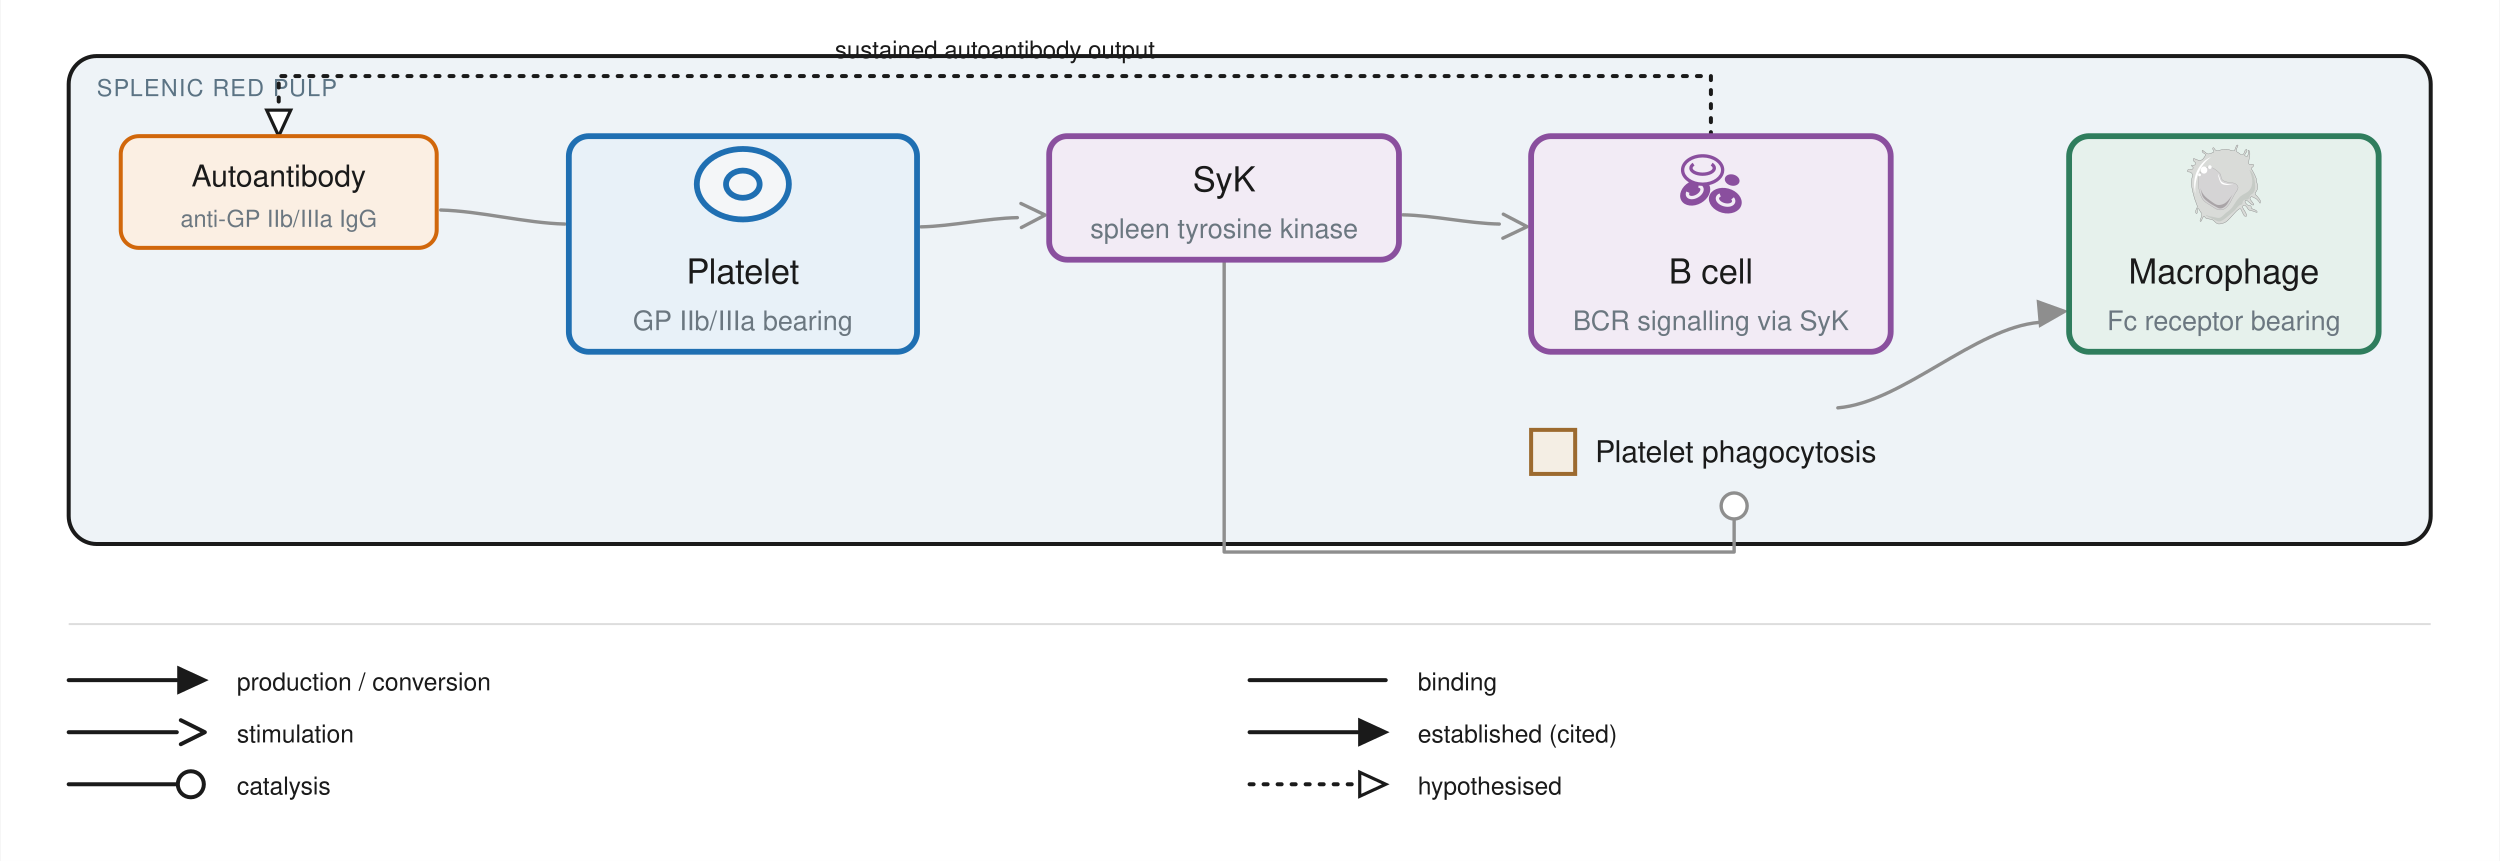
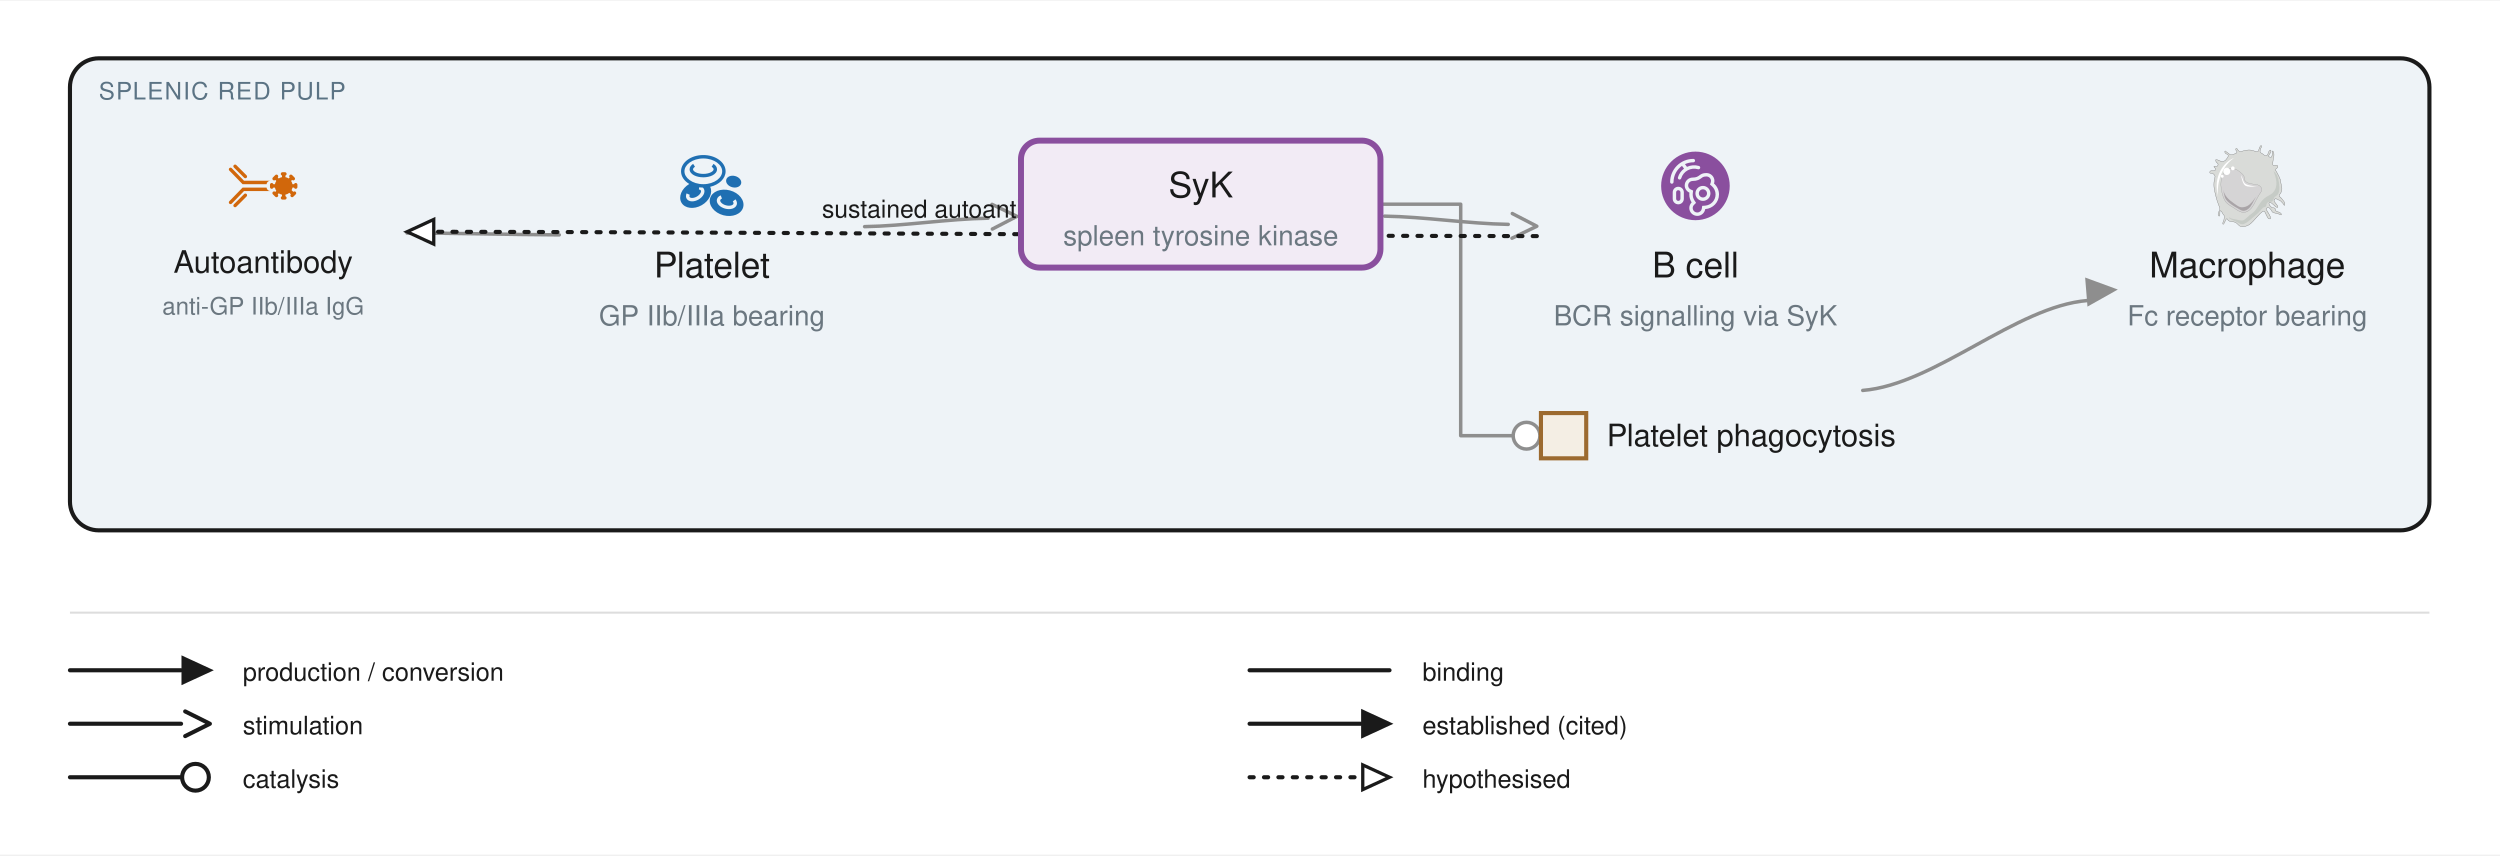
- <svg xmlns="http://www.w3.org/2000/svg" viewBox="0 0 1248 430" width="178.0mm" height="61.3mm" font-family="Helvetica, Arial, sans-serif">
-   <rect x="0" y="0" width="1248" height="430" fill="#ffffff" />
-   <rect x="34.0" y="28.0" width="1179.7" height="243.7" rx="14" fill="#eef3f7" stroke="#1a1a1a" stroke-width="2.0" />
+ <svg xmlns="http://www.w3.org/2000/svg" viewBox="0 0 1215 415" width="178.0mm" height="60.9mm" font-family="Helvetica, Arial, sans-serif">
+   <rect x="0" y="0" width="1215" height="415" fill="#ffffff" />
+   <rect x="34.0" y="28.0" width="1146.7" height="229.4" rx="14" fill="#eef3f7" stroke="#1a1a1a" stroke-width="2.0" />
  <text x="48.0" y="48.0" font-size="11.7" fill="#5b7384" letter-spacing="0.6">SPLENIC RED PULP</text>
-   <path d="M219.8,104.9 C239.6,105.4 261.9,111.4 281.8,111.9" fill="none" stroke="#8e8e8e" stroke-width="1.7" stroke-linecap="round" stroke-linejoin="round" />
-   <path d="M459.7,113.3 C475.1,113.0 492.4,109.0 507.8,108.7" fill="none" stroke="#8e8e8e" stroke-width="1.7" stroke-linecap="round" stroke-linejoin="round" />
-   <g transform="translate(521.7,107.4) rotate(-1.1)">
+   <path d="M197.8,112.9 C221.4,112.9 248.1,113.7 271.8,113.8" fill="none" stroke="#8e8e8e" stroke-width="1.7" stroke-linecap="round" stroke-linejoin="round" />
+   <path d="M420.2,109.8 C439.4,109.5 461.0,106.0 480.2,105.7" fill="none" stroke="#8e8e8e" stroke-width="1.7" stroke-linecap="round" stroke-linejoin="round" />
+   <g transform="translate(494.2,104.8) rotate(-0.8)">
    <path d="M-12,-6 L0,0 L-12,6" fill="none" stroke="#8e8e8e" stroke-width="1.7" stroke-linejoin="round" stroke-linecap="round" />
  </g>
-   <path d="M700.4,107.3 C715.8,107.6 733.1,111.6 748.5,111.9" fill="none" stroke="#8e8e8e" stroke-width="1.7" stroke-linecap="round" stroke-linejoin="round" />
-   <g transform="translate(762.4,113.2) rotate(1.1)">
+   <path d="M672.9,104.7 C692.1,105.0 713.8,108.4 733.0,108.7" fill="none" stroke="#8e8e8e" stroke-width="1.7" stroke-linecap="round" stroke-linejoin="round" />
+   <g transform="translate(746.9,109.6) rotate(0.8)">
    <path d="M-12,-6 L0,0 L-12,6" fill="none" stroke="#8e8e8e" stroke-width="1.7" stroke-linejoin="round" stroke-linecap="round" />
  </g>
-   <path d="M611.1,129.7 L611.1,275.7 L865.8,275.7 L865.8,258.7" fill="none" stroke="#8e8e8e" stroke-width="1.7" stroke-linecap="round" stroke-linejoin="round" />
-   <g transform="translate(865.8,245.7) rotate(-90.0)">
+   <path d="M670.9,98.9 L709.9,98.9 L709.9,211.4 L735.9,211.4" fill="none" stroke="#8e8e8e" stroke-width="1.7" stroke-linecap="round" stroke-linejoin="round" />
+   <g transform="translate(748.9,211.4) rotate(0.0)">
    <circle cx="-7" cy="0" r="6.5" fill="#ffffff" stroke="#8e8e8e" stroke-width="1.7" />
  </g>
-   <path d="M917.6,203.7 C949.8,201.0 986.0,163.7 1018.3,161.0" fill="none" stroke="#8e8e8e" stroke-width="1.7" stroke-linecap="round" stroke-linejoin="round" />
-   <g transform="translate(1031.1,155.5) rotate(-4.9)">
+   <path d="M905.3,189.4 C940.3,186.6 979.7,148.5 1014.6,145.7" fill="none" stroke="#8e8e8e" stroke-width="1.7" stroke-linecap="round" stroke-linejoin="round" />
+   <g transform="translate(1027.6,140.5) rotate(-4.6)">
    <path d="M0,0 L-13,-6 L-13,6 Z" fill="#8e8e8e" stroke="#8e8e8e" stroke-width="1.4" />
  </g>
-   <path d="M854.2,68.0 L854.2,38.0 L138.9,38.0 L138.9,54.0" fill="none" stroke="#1a1a1a" stroke-width="2.0" stroke-dasharray="2 5" stroke-linecap="round" stroke-linejoin="round" />
-   <g transform="translate(138.9,68.0) rotate(90.0)">
+   <path d="M746.9,114.4 C575.7,114.3 383.0,112.5 211.8,112.3" fill="none" stroke="#1a1a1a" stroke-width="2.0" stroke-dasharray="2 5" stroke-linecap="round" stroke-linejoin="round" />
+   <g transform="translate(197.8,112.3) rotate(-180.0)">
    <path d="M0,0 L-13,-6 L-13,6 Z" fill="#ffffff" stroke="#1a1a1a" stroke-width="1.6" />
  </g>
-   <text x="496.6" y="29.0" font-size="12.0" text-anchor="middle" fill="#1a1a1a">sustained autoantibody output</text>
-   <rect x="283.8" y="68.0" width="173.9" height="107.7" rx="10" fill="#e8f1f8" stroke="#1f6fb2" stroke-width="2.9" />
-   <ellipse cx="370.7" cy="92.0" rx="23.0" ry="17.6" fill="#f4f6f8" stroke="#1f6fb2" stroke-width="2.9" stroke-linejoin="round" />
-   <ellipse cx="370.7" cy="92.0" rx="8.4" ry="6.8" fill="none" stroke="#1f6fb2" stroke-width="2.9" stroke-linejoin="round" />
-   <text x="370.7" y="141.6" font-size="17.2" text-anchor="middle" fill="#1a1a1a">Platelet</text>
-   <text x="370.7" y="164.9" font-size="13.5" text-anchor="middle" fill="#6b7780">GP IIb/IIIa bearing</text>
-   <rect x="60.0" y="68.0" width="157.8" height="55.8" rx="9" fill="#fbefe3" stroke="#d1670b" stroke-width="2.0" />
-   <text x="138.9" y="93.1" font-size="15.0" text-anchor="middle" fill="#1a1a1a">Autoantibody</text>
-   <text x="138.9" y="113.3" font-size="11.7" text-anchor="middle" fill="#6b7780">anti-GP IIb/IIIa IgG</text>
-   <rect x="1033.1" y="68.0" width="154.6" height="107.7" rx="10" fill="#e6f1ec" stroke="#2f7d5d" stroke-width="2.9" />
+   <text x="479.4" y="105.4" font-size="12.0" text-anchor="middle" fill="#1a1a1a">sustained autoantibody output</text>
+   <g color="#1f6fb2">
+     <g transform="translate(325.98,70.00) scale(0.8333)">
+       <path d="M25 14.333C25 14.787 24.63 15.441 23.486 16.04C22.389 16.615 20.805 17 19 17C17.195 17 15.611 16.615 14.514 16.04C13.37 15.441 13 14.787 13 14.333C13 13.937 13.274 13.391 14.136 12.845L13.065 11.155C11.927 11.877 11 12.957 11 14.333C11 15.904 12.197 17.084 13.586 17.812C15.023 18.564 16.939 19 19 19C21.061 19 22.977 18.564 24.414 17.812C25.803 17.084 27 15.904 27 14.333C27 12.957 26.073 11.877 24.936 11.155L23.864 12.845C24.726 13.391 25 13.937 25 14.333Z" fill="currentColor" />
+       <path fill-rule="evenodd" clip-rule="evenodd" d="M6 15.5C6 18.476 7.873 21.132 10.803 22.874C6.329 25.535 4.292 30.391 6.252 33.786C8.233 37.218 13.549 37.858 18.125 35.217C22.559 32.657 24.671 27.954 22.995 24.543C28.22 23.311 32 19.728 32 15.5C32 10.253 26.18 6 19 6C11.82 6 6 10.253 6 15.5ZM27.012 20.603C28.989 19.158 30 17.33 30 15.5C30 13.67 28.989 11.842 27.012 10.397C25.037 8.954 22.211 8 19 8C15.789 8 12.963 8.954 10.988 10.397C9.011 11.842 8 13.67 8 15.5C8 17.33 9.011 19.158 10.988 20.603C12.963 22.046 15.789 23 19 23C22.211 23 25.037 22.046 27.012 20.603ZM16.566 24.834C17.279 24.933 18.014 24.989 18.764 24.998C18.961 25.184 19.136 25.401 19.28 25.65C19.924 26.765 19.69 28.059 19.113 29.119C18.526 30.197 17.51 31.203 16.233 31.94C14.956 32.677 13.577 33.054 12.351 33.023C11.144 32.993 9.906 32.549 9.263 31.434C8.7 30.46 8.81 29.34 9.228 28.378L11.063 29.175C10.803 29.771 10.851 30.184 10.995 30.434C11.158 30.717 11.579 31.003 12.401 31.024C13.202 31.044 14.222 30.792 15.233 30.208C16.244 29.624 16.973 28.867 17.356 28.163C17.749 27.441 17.712 26.934 17.548 26.65C17.404 26.401 17.07 26.153 16.424 26.08L16.566 24.834Z" fill="currentColor" />
+       <path d="M35.836 24.764C38.23 25.406 40.562 24.47 41.044 22.674C41.525 20.878 39.973 18.901 37.578 18.26C35.184 17.618 32.852 18.554 32.37 20.35C31.889 22.146 33.441 24.123 35.836 24.764Z" fill="currentColor" />
+       <path fill-rule="evenodd" clip-rule="evenodd" d="M42.245 36.457C41.174 40.455 35.984 42.538 30.653 41.11C25.322 39.682 21.869 35.282 22.94 31.284C24.011 27.286 29.201 25.203 34.532 26.631C39.863 28.06 43.316 32.459 42.245 36.457ZM35.307 35.375C36.139 35.13 36.503 34.72 36.597 34.369C36.679 34.06 36.608 33.616 36.18 33.078L37.745 31.833C38.422 32.684 38.828 33.77 38.529 34.887C38.186 36.165 37.074 36.94 35.873 37.294C34.653 37.654 33.168 37.647 31.687 37.25C30.206 36.853 28.917 36.117 28.04 35.195C27.177 34.288 26.602 33.061 26.944 31.783C27.243 30.666 28.138 29.928 29.149 29.53L29.883 31.39C29.243 31.642 28.959 31.991 28.876 32.3C28.782 32.651 28.891 33.188 29.489 33.816C30.073 34.43 31.02 35.001 32.205 35.318C33.389 35.636 34.495 35.615 35.307 35.375Z" fill="currentColor" />
+     </g>
+   </g>
+   <text x="346.0" y="134.5" font-size="17.2" text-anchor="middle" fill="#1a1a1a">Platelet</text>
+   <text x="346.0" y="157.8" font-size="13.5" text-anchor="middle" fill="#6b7780">GP IIb/IIIa bearing</text>
+   <g color="#d1670b">
+     <g transform="translate(107.88,70.00) scale(0.8333)">
+       <path d="M12.929 19.257C13.32 19.647 13.953 19.647 14.344 19.257C14.734 18.866 14.734 18.233 14.344 17.843L8.344 11.843C7.953 11.452 7.32 11.452 6.929 11.843C6.539 12.233 6.539 12.866 6.929 13.257L12.929 19.257Z" fill="currentColor" />
+       <path d="M4.303 13.651C3.907 14.036 3.898 14.669 4.283 15.065L12.008 23.004L26.011 23.004C26.113 21.948 26.956 21.108 28.013 21.01C27.979 21.006 27.944 21.004 27.909 21.004L12.852 21.004L5.717 13.671C5.332 13.275 4.698 13.266 4.303 13.651Z" fill="currentColor" />
+       <path d="M28.034 26.992C26.968 26.903 26.116 26.061 26.011 25L12.008 25L4.283 32.939C3.898 33.335 3.907 33.968 4.303 34.353C4.698 34.738 5.332 34.729 5.717 34.334L12.852 27L27.909 27C27.951 27 27.993 26.997 28.034 26.992Z" fill="currentColor" />
+       <path d="M14.344 30.162C14.734 29.771 14.734 29.138 14.344 28.747C13.953 28.357 13.32 28.357 12.929 28.747L6.929 34.747C6.539 35.138 6.539 35.771 6.929 36.161C7.32 36.552 7.953 36.552 8.344 36.161L14.344 30.162Z" fill="currentColor" />
+       <path d="M30.896 25H29.954C29.827 25.406 29.448 25.7 29 25.7C28.448 25.7 28 25.252 28 24.7V23.3C28 22.748 28.448 22.3 29 22.3C29.448 22.3 29.827 22.594 29.954 23H30.896C31.031 22.307 31.304 21.663 31.684 21.098L31.1 20.514C30.709 20.898 30.081 20.895 29.693 20.507C29.302 20.117 29.302 19.483 29.693 19.093L31.093 17.693C31.483 17.302 32.117 17.302 32.507 17.693C32.895 18.081 32.898 18.709 32.514 19.1L33.098 19.684C33.663 19.304 34.307 19.031 35 18.896V17.954C34.594 17.827 34.3 17.448 34.3 17C34.3 16.448 34.748 16 35.3 16H36.7C37.252 16 37.7 16.448 37.7 17C37.7 17.448 37.406 17.827 37 17.954V18.896C37.693 19.031 38.337 19.304 38.902 19.684L39.486 19.1C39.102 18.709 39.105 18.081 39.493 17.693C39.883 17.302 40.517 17.302 40.907 17.693L42.307 19.093C42.698 19.483 42.698 20.117 42.307 20.507C41.919 20.895 41.291 20.898 40.9 20.514L40.316 21.098C40.696 21.663 40.969 22.307 41.104 23H42.046C42.173 22.594 42.552 22.3 43 22.3C43.552 22.3 44 22.748 44 23.3V24.7C44 25.252 43.552 25.7 43 25.7C42.552 25.7 42.173 25.406 42.046 25H41.104C41.003 25.52 40.824 26.013 40.58 26.465L41.6 27.486C41.991 27.102 42.619 27.105 43.007 27.493C43.398 27.884 43.398 28.517 43.007 28.907L41.607 30.307C41.217 30.698 40.583 30.698 40.193 30.307C39.805 29.919 39.802 29.291 40.186 28.9L39.303 28.017C38.649 28.554 37.863 28.936 37 29.104V30.046C37.406 30.173 37.7 30.552 37.7 31C37.7 31.552 37.252 32 36.7 32H36.01L36 32L35.99 32H35.3C34.748 32 34.3 31.552 34.3 31C34.3 30.552 34.594 30.173 35 30.046V29.104C34.307 28.969 33.663 28.696 33.098 28.316L32.514 28.9C32.898 29.291 32.895 29.919 32.507 30.307C32.117 30.698 31.483 30.698 31.093 30.307L29.693 28.907C29.302 28.517 29.302 27.884 29.693 27.493C30.081 27.105 30.709 27.102 31.1 27.486L31.684 26.902C31.304 26.337 31.031 25.693 30.896 25Z" fill="currentColor" />
+     </g>
+   </g>
+   <text x="127.9" y="132.2" font-size="15.0" text-anchor="middle" fill="#1a1a1a">Autoantibody</text>
+   <text x="127.9" y="152.5" font-size="11.7" text-anchor="middle" fill="#6b7780">anti-GP IIb/IIIa IgG</text>
  <g color="#2f7d5d">
-     <g transform="translate(1091.88,72.00) scale(0.2472)">
+     <g transform="translate(1073.63,70.00) scale(0.2472)">
      <defs>
        <clipPath clipPathUnits="userSpaceOnUse" id="macrophage_a">
          <path d="M.16.48h149.75v161.902H.16z" />
        </clipPath>
      </defs>
      <path clip-path="url(#macrophage_a)" d="M146.471 110.693c-2.318-2.838-3.957-5.677-7.315-8.515-2-1.439-.64-4.637 1.359-6.756 5.636-8.515.32-16.71.32-23.066 0-3.917-5.317-14.231-9.674-22.027-1-2.118 0-2.838.68-3.198 1.318-.72 2.318-1.439 2.677-2.478 2.32-4.637-2.678-4.637-5.996-3.918-.68 0-2.998.36-3.358-1.399-.64-4.637 1.36-11.393 1.999-15.63.68-4.997.36-9.595-1.999-11.353-1.32-.72-1.639 1.039-1 4.957.68 3.557-2.318 9.594-4.317 7.435-.68-.32-1.319-1.04-2.318-1.4-.36-.719-.36-1.078 0-1.798.32-2.838 3.638-4.957 3.997-7.795 1-4.957-1.998-3.918-3.677-1.08-1.68 2.839-1.68 7.116-4.997 8.555-3.318 1.4-5.997-2.518-8.675-3.917-5.637-2.479-3.998-4.957-3.318-8.156 1-3.557 4.677-6.755 1.679-7.475-2.679-1.08-4.677 8.875-5.997 10.993-1.319 2.159-4.996.36-12.672-1.759-7.635-1.759-15.31.72-19.628 2.12-4.677 1.078-3.998 0-5.676-.68-2-1.08-3.318-4.997-4.318-5.357-1.36-.36-2.678 1.799-1.679 3.558 1.32 1.799 3.998 3.917.68 5.676-3.358 2.159-6.676 3.558-9.994 3.558-3.318 0-6.676-4.597-8.315-5.317-1.999-.72-2.359-2.838-3.358-2.118-1.32.32-1 3.877 1.679 5.316 2.998 1.04 6.676 2.479 2.678 7.796-1.359 1.798-3.358 7.115-9.354 7.475-5.996.36-16.63-9.234-12.992.36 1 2.838 5.357 2.838 3.678 7.076-1.32 3.198-4.997 2.478-7.316 1.798-.68 4.238 4.637 3.199 2.319 7.436-2.319 3.918-9.675-1.08-10.674 3.918-1 3.917 4.357 1.758 6.356 3.557 2.319 1.76 4.637 3.518 3.318 7.436-3.678 14.551-1.319 23.066 1.68 35.498 3.317 13.872 7.315 21.307 7.994 24.506 1 3.198-1 4.957-1.998 8.155-1.36 3.198-1.68 6.036.64 7.475 2.358 1.4 1.678-5.677 1.678-8.515 0-3.198 2.319-2.158 3.998 1.04 1.679 3.198 2.678 4.997 4.317 6.036 1.36 1.08 0 4.997 0 7.835 0 2.479-3.638 7.076-2.319 8.875 1 2.119 2.32-.36 3.678-3.918 1.64-3.917 3.638-8.155 5.637-4.597 1.679 3.518 3.678 3.518 10.673 4.597 7.316.72 9.635 6.396 13.992 8.515 4.317 2.479 10.633.72 16.63-2.119 9.994-5.316 27.983-34.099 31.66-25.904 1.64 2.838 5.317 12.752 7.636 13.472 8.355 2.838.68-9.594-1.999-13.832-2.638-4.277-2.998-5.317-1.639-7.115 3.318-4.238 8.635 3.198 9.994 6.396 1.64 3.198 5.996 3.198 9.994 4.277 4.317.68 8.315 4.237 8.635 2.119.36-2.119-2.639-4.278-8.315-6.037-5.317-2.118-2.678-1.798-3.678-4.957-1-3.198-2.998-1.798-5.636-2.518-2.679-.68-8.675-7.076-6.357-9.914.68-.72 3.998-.72 7.996 3.558 2.998 2.119 4.997 6.716 9.354 5.317.64-3.558-10.354-11.354-7.356-14.911 3.358-3.558 4.358-.72 8.675.68 3.998 1.438 4.997 3.197 7.995 6.395 2.639 3.198 2.998 6.037 3.638 3.558 1-2.838.36-4.957-1.999-7.795z" fill="#d9dbd8" fill-rule="evenodd" />
      <path d="M44.253 46.092c-17.67 2.519-22.706 22.426-20.667 38.777 1 7.795 2.998 17.03 6.636 24.145 3.997 7.475 11.673 11.033 18.349 15.27 8.315 6.077 16.67 12.793 27.023 7.116 11.313-6.036 15.31-20.587 21.667-30.9 3.998-6.397 10.634-11.754 3.638-18.51-4.997-4.957-14.991-3.198-21.307-5.676-2.998-1.08-7.676-2.119-9.035-6.037-2.638-5.676.68-7.115-5.317-12.432-5.996-6.036-12.672-10.674-20.987-11.753z" fill="#d5d4d5" fill-rule="evenodd" />
      <path d="M48.89 26.104C29.942 32.86 6.276 62.042 17.95 102.538c-2.68-9.594-2-54.007 30.94-76.434z" fill="#ffffff" fill-rule="evenodd" />
      <path d="M38.896 144.153c5.997 4.277 13.992 6.396 20.348 10.313 6.636 3.878 11.313.68 17.31-3.557 5.996-4.278 10.993-9.595 16.63-13.872 5.356-3.878 7.995-9.234 12.672-13.152 1.32-1.04 4.317-1.4 5.676-2.479 1.64-2.118.64-4.957 2.639-7.075 3.997-4.637 8.355.68 11.673-5.357 1.679-2.838 1-3.918 3.318-6.396 1.999-1.76 4.677-2.838 6.316-5.677 3.997-6.036 2.678-16.71 1.679-23.785-1-7.836-3.998-16.71-10.634-21.347 5.317 13.152 10.314 30.221-1 42.294-4.676 4.957-12.352 7.116-17.349 11.713-5.636 4.997-9.634 11.393-13.631 17.79-3.998 6.715-8.675 10.633-14.991 14.91-3.678 2.838-7.995 8.155-11.993 9.954-4.317 1.759-10.314-.72-14.311-1.44-4.358-.719-10.354-1.398-13.672-4.276z" fill="#c6cbc6" fill-rule="evenodd" />
      <path d="M27.543 87.907c3.038 14.231 2.359 17.43 10.354 24.905 7.995 7.115 17.35 11.753 24.345 15.67 6.996 3.878 14.352-.72 18.989-6.756 4.677-6.076 8.355-17.07 14.67-24.185-5.316 5.676-12.991 20.987-23.985 24.185-11.353 3.558-14.99-1.08-23.026-6.436-10.673-7.435-18.309-14.191-21.347-27.383z" fill="#a9a4a7" fill-rule="evenodd" />
      <path d="M62.562 59.604c1.36 2.159 2.678 4.997 3.358 7.116 1.679 4.997 2.319 9.634 9.674 12.112 9.315 3.198 18.31 2.839 18.31 2.839-7.996 1.079-17.67 1.758-22.987-1.44-4.997-3.557-7.356-15.99-8.355-20.627z" fill="#ffffff" fill-rule="evenodd" />
      <path clip-path="url(#macrophage_a)" d="M146.511 110.693c-2.358-2.838-3.997-5.677-7.315-8.195-2.359-1.76-.68-4.957 1.319-7.076 5.636-8.515.32-16.71.32-23.066 0-3.917-5.317-14.231-9.994-22.027-.64-2.118.36-2.838 1-3.198.998-.72 1.998-1.439 2.677-2.478 2.32-4.637-2.678-4.637-5.996-3.918-.68 0-2.998.36-3.318-1.399-.68-4.637 1.32-11.393 1.999-15.63.64-4.997.32-9.595-1.999-11.353-1.36-.72-1.679 1.039-1 4.957.64 3.557-2.358 9.594-4.357 7.435-.64-.32-1.319-1.04-2.638-1.4v-1.798c.64-2.838 3.638-4.957 4.317-7.795.68-4.598-1.998-3.918-3.997-.72-1.68 2.479-1.32 6.756-4.677 8.195-3.318 1.4-5.997-2.518-8.635-3.917-5.677-2.479-3.998-4.957-3.358-8.156.68-3.557 4.357-6.396 1.679-7.475-2.679-1.08-4.677 8.875-5.997 10.993-1.678 2.159-4.996.36-12.672-1.759-7.635-1.759-15.31.72-19.948 2.12-4.357 1.078-3.678.359-5.356-.68-2-1.08-3.318-4.997-4.638-5.357-1-.36-2.358 1.799-1.359 3.558 1.36 1.799 3.678 3.917.68 6.036-3.318 1.799-6.996 3.198-9.994 3.198-3.318 0-6.676-4.597-8.675-5.317-1.639-.72-1.999-2.838-2.998-2.118-1.32.32-1 4.237 1.679 5.316 2.998 1.4 6.676 2.479 2.678 7.796-1.359 1.798-3.678 7.115-9.674 7.475-5.676.36-16.31-8.875-12.672.36 1 2.838 5.357 2.838 3.678 7.076-1.32 3.198-4.997 2.478-7.676 1.798-.32 4.238 4.997 3.199 2.679 7.436-2.319 3.918-9.675-1.08-10.994 3.918-.68 3.917 4.318 1.758 6.676 3.557 1.999 1.76 4.637 3.518 3.318 7.436-3.678 14.551-1.319 23.066 1.68 35.498 3.317 13.872 7.315 21.307 7.994 24.506.64 3.198-1 4.957-2.358 8.155-1 3.198-1.64 6.036.68 7.475 2.318 1.4 1.998-5.677 1.998-8.515 0-2.838 2.319-2.158 3.998 1.04 1.679 3.198 2.678 4.997 3.997 6.036 1.68 1.44 0 4.997 0 7.835 0 2.479-3.318 7.076-2.318 9.235 1.319 1.759 2.318-.72 3.997-4.278 1.64-3.917 3.638-8.155 5.317-4.597 1.999 3.518 3.678 3.518 10.993 4.597 7.316.72 9.315 6.396 13.992 8.875 4.317 2.119 10.633.36 16.31-2.479 10.314-5.316 28.303-34.099 31.98-25.904 1.68 2.838 5.317 12.752 7.676 13.472 8.315 2.838.64-9.235-2.359-13.832-2.638-4.277-2.638-5.317-1.319-7.115 3.318-3.918 8.315 3.198 9.994 6.396 1.32 3.198 5.996 3.198 9.994 4.277 4.317.68 8.315 4.237 8.675 2.119.32-2.119-2.679-4.278-8.355-6.037-5.317-2.118-2.639-1.798-3.638-4.957-1-2.878-2.998-1.798-5.676-2.518-2.679-.68-8.675-7.076-6.317-9.914.64-.72 3.638-.72 7.636 3.558 3.358 2.119 5.356 6.716 9.354 5.317 1-3.558-9.994-11.354-6.996-14.911 2.998-3.558 4.318-.72 8.315.68 4.318 1.438 5.317 3.197 8.315 6.395 2.679 3.198 2.998 6.037 3.678 3.558.64-2.838.32-4.957-1.999-7.795" fill="none" stroke="#6d6d6d" stroke-width=".64" stroke-linecap="round" stroke-linejoin="round" />
      <path d="M44.213 45.772C26.543 47.931 21.547 68.16 23.546 84.51c1 7.835 2.998 17.07 6.676 23.785 3.677 7.836 11.313 11.393 17.989 15.63 8.675 5.717 16.67 12.433 27.303 7.117 10.994-6.037 15.35-20.588 21.667-30.902 3.678-6.396 10.314-11.713 3.318-18.468-4.997-4.957-14.631-3.558-21.307-5.677-2.998-1.08-7.316-2.479-8.995-6.036-2.318-5.677.68-7.116-4.997-12.433-6.316-6.036-12.672-10.673-20.987-11.753" fill="none" stroke="#6d6d6d" stroke-width=".32" stroke-linecap="round" stroke-linejoin="round" />
      <path d="M30.262 57.765c-2.679-2.479-3.038-7.116-.68-10.314 2.678-2.838 6.996-3.198 9.674-.68 2.679 2.839 2.998 7.436.68 10.274-2.679 3.198-6.996 3.198-9.674.72zm13.991-8.595c-1.679-1.399-1.679-3.877-.32-5.277 1.32-1.799 3.638-1.799 4.997-.36 1.64 1.4 1.96 3.878.32 5.277-1.319 1.76-3.678 1.76-4.997.36zM23.945 64.201c-1.359-1.08-1.359-2.878-.36-4.317 1-1.08 2.999-1.48 3.998-.36 1.32 1.44 1.32 3.238.36 4.317-1 1.44-2.998 1.44-3.998.36z" fill="#ffffff" fill-rule="evenodd" />
    </g>
  </g>
-   <text x="1110.4" y="141.6" font-size="17.2" text-anchor="middle" fill="#1a1a1a">Macrophage</text>
-   <text x="1110.4" y="164.9" font-size="13.5" text-anchor="middle" fill="#6b7780">Fc receptor bearing</text>
-   <rect x="523.7" y="68.0" width="174.7" height="61.7" rx="9" fill="#f2ebf5" stroke="#8a4f9e" stroke-width="2.9" />
-   <text x="611.1" y="95.6" font-size="17.2" text-anchor="middle" fill="#1a1a1a">SyK</text>
-   <text x="611.1" y="118.9" font-size="13.5" text-anchor="middle" fill="#6b7780">spleen tyrosine kinase</text>
-   <rect x="764.4" y="214.7" width="22.0" height="22.0" fill="#f4eee4" stroke="#9c6a2f" stroke-width="2.0" />
-   <text x="796.4" y="230.8" font-size="15.0" fill="#1a1a1a">Platelet phagocytosis</text>
-   <rect x="764.4" y="68.0" width="179.6" height="107.7" rx="10" fill="#f2ebf5" stroke="#8a4f9e" stroke-width="2.9" />
+   <text x="1092.2" y="134.5" font-size="17.2" text-anchor="middle" fill="#1a1a1a">Macrophage</text>
+   <text x="1092.2" y="157.8" font-size="13.5" text-anchor="middle" fill="#6b7780">Fc receptor bearing</text>
+   <rect x="496.2" y="68.0" width="174.7" height="61.7" rx="9" fill="#f2ebf5" stroke="#8a4f9e" stroke-width="2.9" />
+   <text x="583.6" y="95.6" font-size="17.2" text-anchor="middle" fill="#1a1a1a">SyK</text>
+   <text x="583.6" y="118.9" font-size="13.5" text-anchor="middle" fill="#6b7780">spleen tyrosine kinase</text>
+   <rect x="748.9" y="200.4" width="22.0" height="22.0" fill="#f4eee4" stroke="#9c6a2f" stroke-width="2.0" />
+   <text x="780.9" y="216.5" font-size="15.0" fill="#1a1a1a">Platelet phagocytosis</text>
  <g color="#8a4f9e">
-     <g transform="translate(834.23,72.00) scale(0.8333)">
-       <path d="M25 14.333C25 14.787 24.63 15.441 23.486 16.04C22.389 16.615 20.805 17 19 17C17.195 17 15.611 16.615 14.514 16.04C13.37 15.441 13 14.787 13 14.333C13 13.937 13.274 13.391 14.136 12.845L13.065 11.155C11.927 11.877 11 12.957 11 14.333C11 15.904 12.197 17.084 13.586 17.812C15.023 18.564 16.939 19 19 19C21.061 19 22.977 18.564 24.414 17.812C25.803 17.084 27 15.904 27 14.333C27 12.957 26.073 11.877 24.936 11.155L23.864 12.845C24.726 13.391 25 13.937 25 14.333Z" fill="currentColor" />
-       <path fill-rule="evenodd" clip-rule="evenodd" d="M6 15.5C6 18.476 7.873 21.132 10.803 22.874C6.329 25.535 4.292 30.391 6.252 33.786C8.233 37.218 13.549 37.858 18.125 35.217C22.559 32.657 24.671 27.954 22.995 24.543C28.22 23.311 32 19.728 32 15.5C32 10.253 26.18 6 19 6C11.82 6 6 10.253 6 15.5ZM27.012 20.603C28.989 19.158 30 17.33 30 15.5C30 13.67 28.989 11.842 27.012 10.397C25.037 8.954 22.211 8 19 8C15.789 8 12.963 8.954 10.988 10.397C9.011 11.842 8 13.67 8 15.5C8 17.33 9.011 19.158 10.988 20.603C12.963 22.046 15.789 23 19 23C22.211 23 25.037 22.046 27.012 20.603ZM16.566 24.834C17.279 24.933 18.014 24.989 18.764 24.998C18.961 25.184 19.136 25.401 19.28 25.65C19.924 26.765 19.69 28.059 19.113 29.119C18.526 30.197 17.51 31.203 16.233 31.94C14.956 32.677 13.577 33.054 12.351 33.023C11.144 32.993 9.906 32.549 9.263 31.434C8.7 30.46 8.81 29.34 9.228 28.378L11.063 29.175C10.803 29.771 10.851 30.184 10.995 30.434C11.158 30.717 11.579 31.003 12.401 31.024C13.202 31.044 14.222 30.792 15.233 30.208C16.244 29.624 16.973 28.867 17.356 28.163C17.749 27.441 17.712 26.934 17.548 26.65C17.404 26.401 17.07 26.153 16.424 26.08L16.566 24.834Z" fill="currentColor" />
-       <path d="M35.836 24.764C38.23 25.406 40.562 24.47 41.044 22.674C41.525 20.878 39.973 18.901 37.578 18.26C35.184 17.618 32.852 18.554 32.37 20.35C31.889 22.146 33.441 24.123 35.836 24.764Z" fill="currentColor" />
-       <path fill-rule="evenodd" clip-rule="evenodd" d="M42.245 36.457C41.174 40.455 35.984 42.538 30.653 41.11C25.322 39.682 21.869 35.282 22.94 31.284C24.011 27.286 29.201 25.203 34.532 26.631C39.863 28.06 43.316 32.459 42.245 36.457ZM35.307 35.375C36.139 35.13 36.503 34.72 36.597 34.369C36.679 34.06 36.608 33.616 36.18 33.078L37.745 31.833C38.422 32.684 38.828 33.77 38.529 34.887C38.186 36.165 37.074 36.94 35.873 37.294C34.653 37.654 33.168 37.647 31.687 37.25C30.206 36.853 28.917 36.117 28.04 35.195C27.177 34.288 26.602 33.061 26.944 31.783C27.243 30.666 28.138 29.928 29.149 29.53L29.883 31.39C29.243 31.642 28.959 31.991 28.876 32.3C28.782 32.651 28.891 33.188 29.489 33.816C30.073 34.43 31.02 35.001 32.205 35.318C33.389 35.636 34.495 35.615 35.307 35.375Z" fill="currentColor" />
+     <g transform="translate(803.98,70.00) scale(0.8333)">
+       <path d="M28.375 30.75C29.687 30.75 30.75 29.687 30.75 28.375C30.75 27.063 29.687 26 28.375 26C27.063 26 26 27.063 26 28.375C26 29.687 27.063 30.75 28.375 30.75Z" fill="currentColor" />
+       <path fill-rule="evenodd" clip-rule="evenodd" d="M32.943 21.943L32.501 23.217L33.515 24.105C34.893 25.311 35.75 27.059 35.75 29C35.75 32.437 33.044 35.292 29.566 35.536L27.95 35.649L27.725 37.254C27.55 38.502 26.451 39.5 25.083 39.5C23.585 39.5 22.417 38.309 22.417 36.895C22.417 36.181 22.708 35.532 23.194 35.056L24.365 33.907L23.468 32.534C22.802 31.514 22.417 30.304 22.417 29C22.417 28.722 22.434 28.448 22.468 28.181L22.654 26.712L21.304 26.106C20.372 25.687 19.75 24.773 19.75 23.737C19.75 22.323 20.919 21.131 22.417 21.131C23.708 21.131 24.732 20.932 25.614 20.571C26.434 20.235 27.045 19.789 27.475 19.475L27.534 19.432C27.985 19.103 28.26 18.914 28.622 18.771C28.97 18.633 29.503 18.5 30.417 18.5C31.915 18.5 33.083 19.691 33.083 21.105C33.083 21.402 33.033 21.683 32.943 21.943ZM28.375 32.75C30.791 32.75 32.75 30.791 32.75 28.375C32.75 25.959 30.791 24 28.375 24C25.959 24 24 25.959 24 28.375C24 30.791 25.959 32.75 28.375 32.75Z" fill="currentColor" />
+       <path d="M12.75 27.75C12.75 27.06 13.31 26.5 14 26.5C14.69 26.5 15.25 27.06 15.25 27.75V31.5C15.25 32.19 14.69 32.75 14 32.75C13.31 32.75 12.75 32.19 12.75 31.5V27.75Z" fill="currentColor" />
+       <path fill-rule="evenodd" clip-rule="evenodd" d="M44 24C44 35.046 35.046 44 24 44C12.954 44 4 35.046 4 24C4 12.954 12.954 4 24 4C35.046 4 44 12.954 44 24ZM16.152 12.328C13.188 14.405 11.246 17.843 11.236 21.738C11.234 22.291 10.786 22.737 10.233 22.736C9.681 22.734 9.234 22.285 9.236 21.733C9.255 14.268 15.322 8.231 22.788 8.25C23.34 8.252 23.787 8.7 23.785 9.253C23.784 9.805 23.335 10.252 22.783 10.25C21.037 10.246 19.381 10.63 17.897 11.321L19.076 12.893C21.191 11.903 23.663 11.656 26.078 12.376C26.607 12.533 26.908 13.09 26.75 13.62C26.592 14.149 26.035 14.45 25.506 14.292C21.339 13.05 16.954 15.421 15.711 19.588C15.554 20.118 14.997 20.419 14.467 20.261C13.938 20.103 13.637 19.546 13.795 19.017C14.426 16.899 15.705 15.151 17.35 13.925L16.152 12.328ZM25.083 41.5C27.442 41.5 29.392 39.773 29.706 37.531C34.202 37.216 37.75 33.517 37.75 29C37.75 26.453 36.622 24.166 34.832 22.6C34.995 22.131 35.083 21.628 35.083 21.105C35.083 18.562 32.994 16.5 30.417 16.5C28.16 16.5 27.241 17.17 26.331 17.834C25.437 18.486 24.552 19.131 22.417 19.131C19.839 19.131 17.75 21.193 17.75 23.737C17.75 25.6 18.871 27.204 20.484 27.93C20.439 28.28 20.417 28.638 20.417 29C20.417 30.705 20.922 32.294 21.794 33.628C20.943 34.462 20.417 35.618 20.417 36.895C20.417 39.438 22.506 41.5 25.083 41.5ZM17.25 31.5V27.75C17.25 25.955 15.795 24.5 14 24.5C12.205 24.5 10.75 25.955 10.75 27.75V31.5C10.75 33.295 12.205 34.75 14 34.75C15.795 34.75 17.25 33.295 17.25 31.5Z" fill="currentColor" />
    </g>
  </g>
-   <text x="854.2" y="141.6" font-size="17.2" text-anchor="middle" fill="#1a1a1a">B cell</text>
-   <text x="854.2" y="164.9" font-size="13.5" text-anchor="middle" fill="#6b7780">BCR signalling via SyK</text>
-   <line x1="34.0" y1="311.7" x2="1213.7" y2="311.7" stroke="#dddddd" stroke-width="1" />
-   <line x1="34.0" y1="339.7" x2="88.0" y2="339.7" stroke="#1a1a1a" stroke-width="2.0" stroke-linecap="round" />
-   <g transform="translate(102.0,339.7) rotate(0.0)">
+   <text x="824.0" y="134.5" font-size="17.2" text-anchor="middle" fill="#1a1a1a">B cell</text>
+   <text x="824.0" y="157.8" font-size="13.5" text-anchor="middle" fill="#6b7780">BCR signalling via SyK</text>
+   <line x1="34.0" y1="297.4" x2="1180.7" y2="297.4" stroke="#dddddd" stroke-width="1" />
+   <line x1="34.0" y1="325.4" x2="88.0" y2="325.4" stroke="#1a1a1a" stroke-width="2.0" stroke-linecap="round" />
+   <g transform="translate(102.0,325.4) rotate(0.0)">
    <path d="M0,0 L-13,-6 L-13,6 Z" fill="#1a1a1a" stroke="#1a1a1a" stroke-width="1.6" />
  </g>
-   <text x="118.0" y="344.8" font-size="12.3" fill="#1a1a1a">production / conversion</text>
-   <line x1="34.0" y1="365.7" x2="88.0" y2="365.7" stroke="#1a1a1a" stroke-width="2.0" stroke-linecap="round" />
-   <g transform="translate(102.0,365.7) rotate(0.0)">
+   <text x="118.0" y="330.5" font-size="12.3" fill="#1a1a1a">production / conversion</text>
+   <line x1="34.0" y1="351.4" x2="88.0" y2="351.4" stroke="#1a1a1a" stroke-width="2.0" stroke-linecap="round" />
+   <g transform="translate(102.0,351.4) rotate(0.0)">
    <path d="M-12,-6 L0,0 L-12,6" fill="none" stroke="#1a1a1a" stroke-width="2.0" stroke-linejoin="round" stroke-linecap="round" />
  </g>
-   <text x="118.0" y="370.8" font-size="12.3" fill="#1a1a1a">stimulation</text>
-   <line x1="34.0" y1="391.7" x2="89.0" y2="391.7" stroke="#1a1a1a" stroke-width="2.0" stroke-linecap="round" />
-   <g transform="translate(102.0,391.7) rotate(0.0)">
+   <text x="118.0" y="356.5" font-size="12.3" fill="#1a1a1a">stimulation</text>
+   <line x1="34.0" y1="377.4" x2="89.0" y2="377.4" stroke="#1a1a1a" stroke-width="2.0" stroke-linecap="round" />
+   <g transform="translate(102.0,377.4) rotate(0.0)">
    <circle cx="-7" cy="0" r="6.5" fill="#ffffff" stroke="#1a1a1a" stroke-width="2.0" />
  </g>
-   <text x="118.0" y="396.8" font-size="12.3" fill="#1a1a1a">catalysis</text>
-   <line x1="623.8" y1="339.7" x2="691.8" y2="339.7" stroke="#1a1a1a" stroke-width="2.0" stroke-linecap="round" />
-   <text x="707.8" y="344.8" font-size="12.3" fill="#1a1a1a">binding</text>
-   <line x1="623.8" y1="365.7" x2="677.8" y2="365.7" stroke="#1a1a1a" stroke-width="2.0" stroke-linecap="round" />
-   <g transform="translate(691.8,365.7) rotate(0.0)">
+   <text x="118.0" y="382.5" font-size="12.3" fill="#1a1a1a">catalysis</text>
+   <line x1="607.3" y1="325.4" x2="675.3" y2="325.4" stroke="#1a1a1a" stroke-width="2.0" stroke-linecap="round" />
+   <text x="691.3" y="330.5" font-size="12.3" fill="#1a1a1a">binding</text>
+   <line x1="607.3" y1="351.4" x2="661.3" y2="351.4" stroke="#1a1a1a" stroke-width="2.0" stroke-linecap="round" />
+   <g transform="translate(675.3,351.4) rotate(0.0)">
    <path d="M0,0 L-13,-6 L-13,6 Z" fill="#1a1a1a" stroke="#1a1a1a" stroke-width="1.6" />
  </g>
-   <text x="707.8" y="370.8" font-size="12.3" fill="#1a1a1a">established (cited)</text>
-   <line x1="623.8" y1="391.7" x2="677.8" y2="391.7" stroke="#1a1a1a" stroke-width="2.0" stroke-dasharray="2 5" stroke-linecap="round" />
-   <g transform="translate(691.8,391.7) rotate(0.0)">
+   <text x="691.3" y="356.5" font-size="12.3" fill="#1a1a1a">established (cited)</text>
+   <line x1="607.3" y1="377.4" x2="661.3" y2="377.4" stroke="#1a1a1a" stroke-width="2.0" stroke-dasharray="2 5" stroke-linecap="round" />
+   <g transform="translate(675.3,377.4) rotate(0.0)">
    <path d="M0,0 L-13,-6 L-13,6 Z" fill="#ffffff" stroke="#1a1a1a" stroke-width="1.6" />
  </g>
-   <text x="707.8" y="396.8" font-size="12.3" fill="#1a1a1a">hypothesised</text>
+   <text x="691.3" y="382.5" font-size="12.3" fill="#1a1a1a">hypothesised</text>
</svg>
